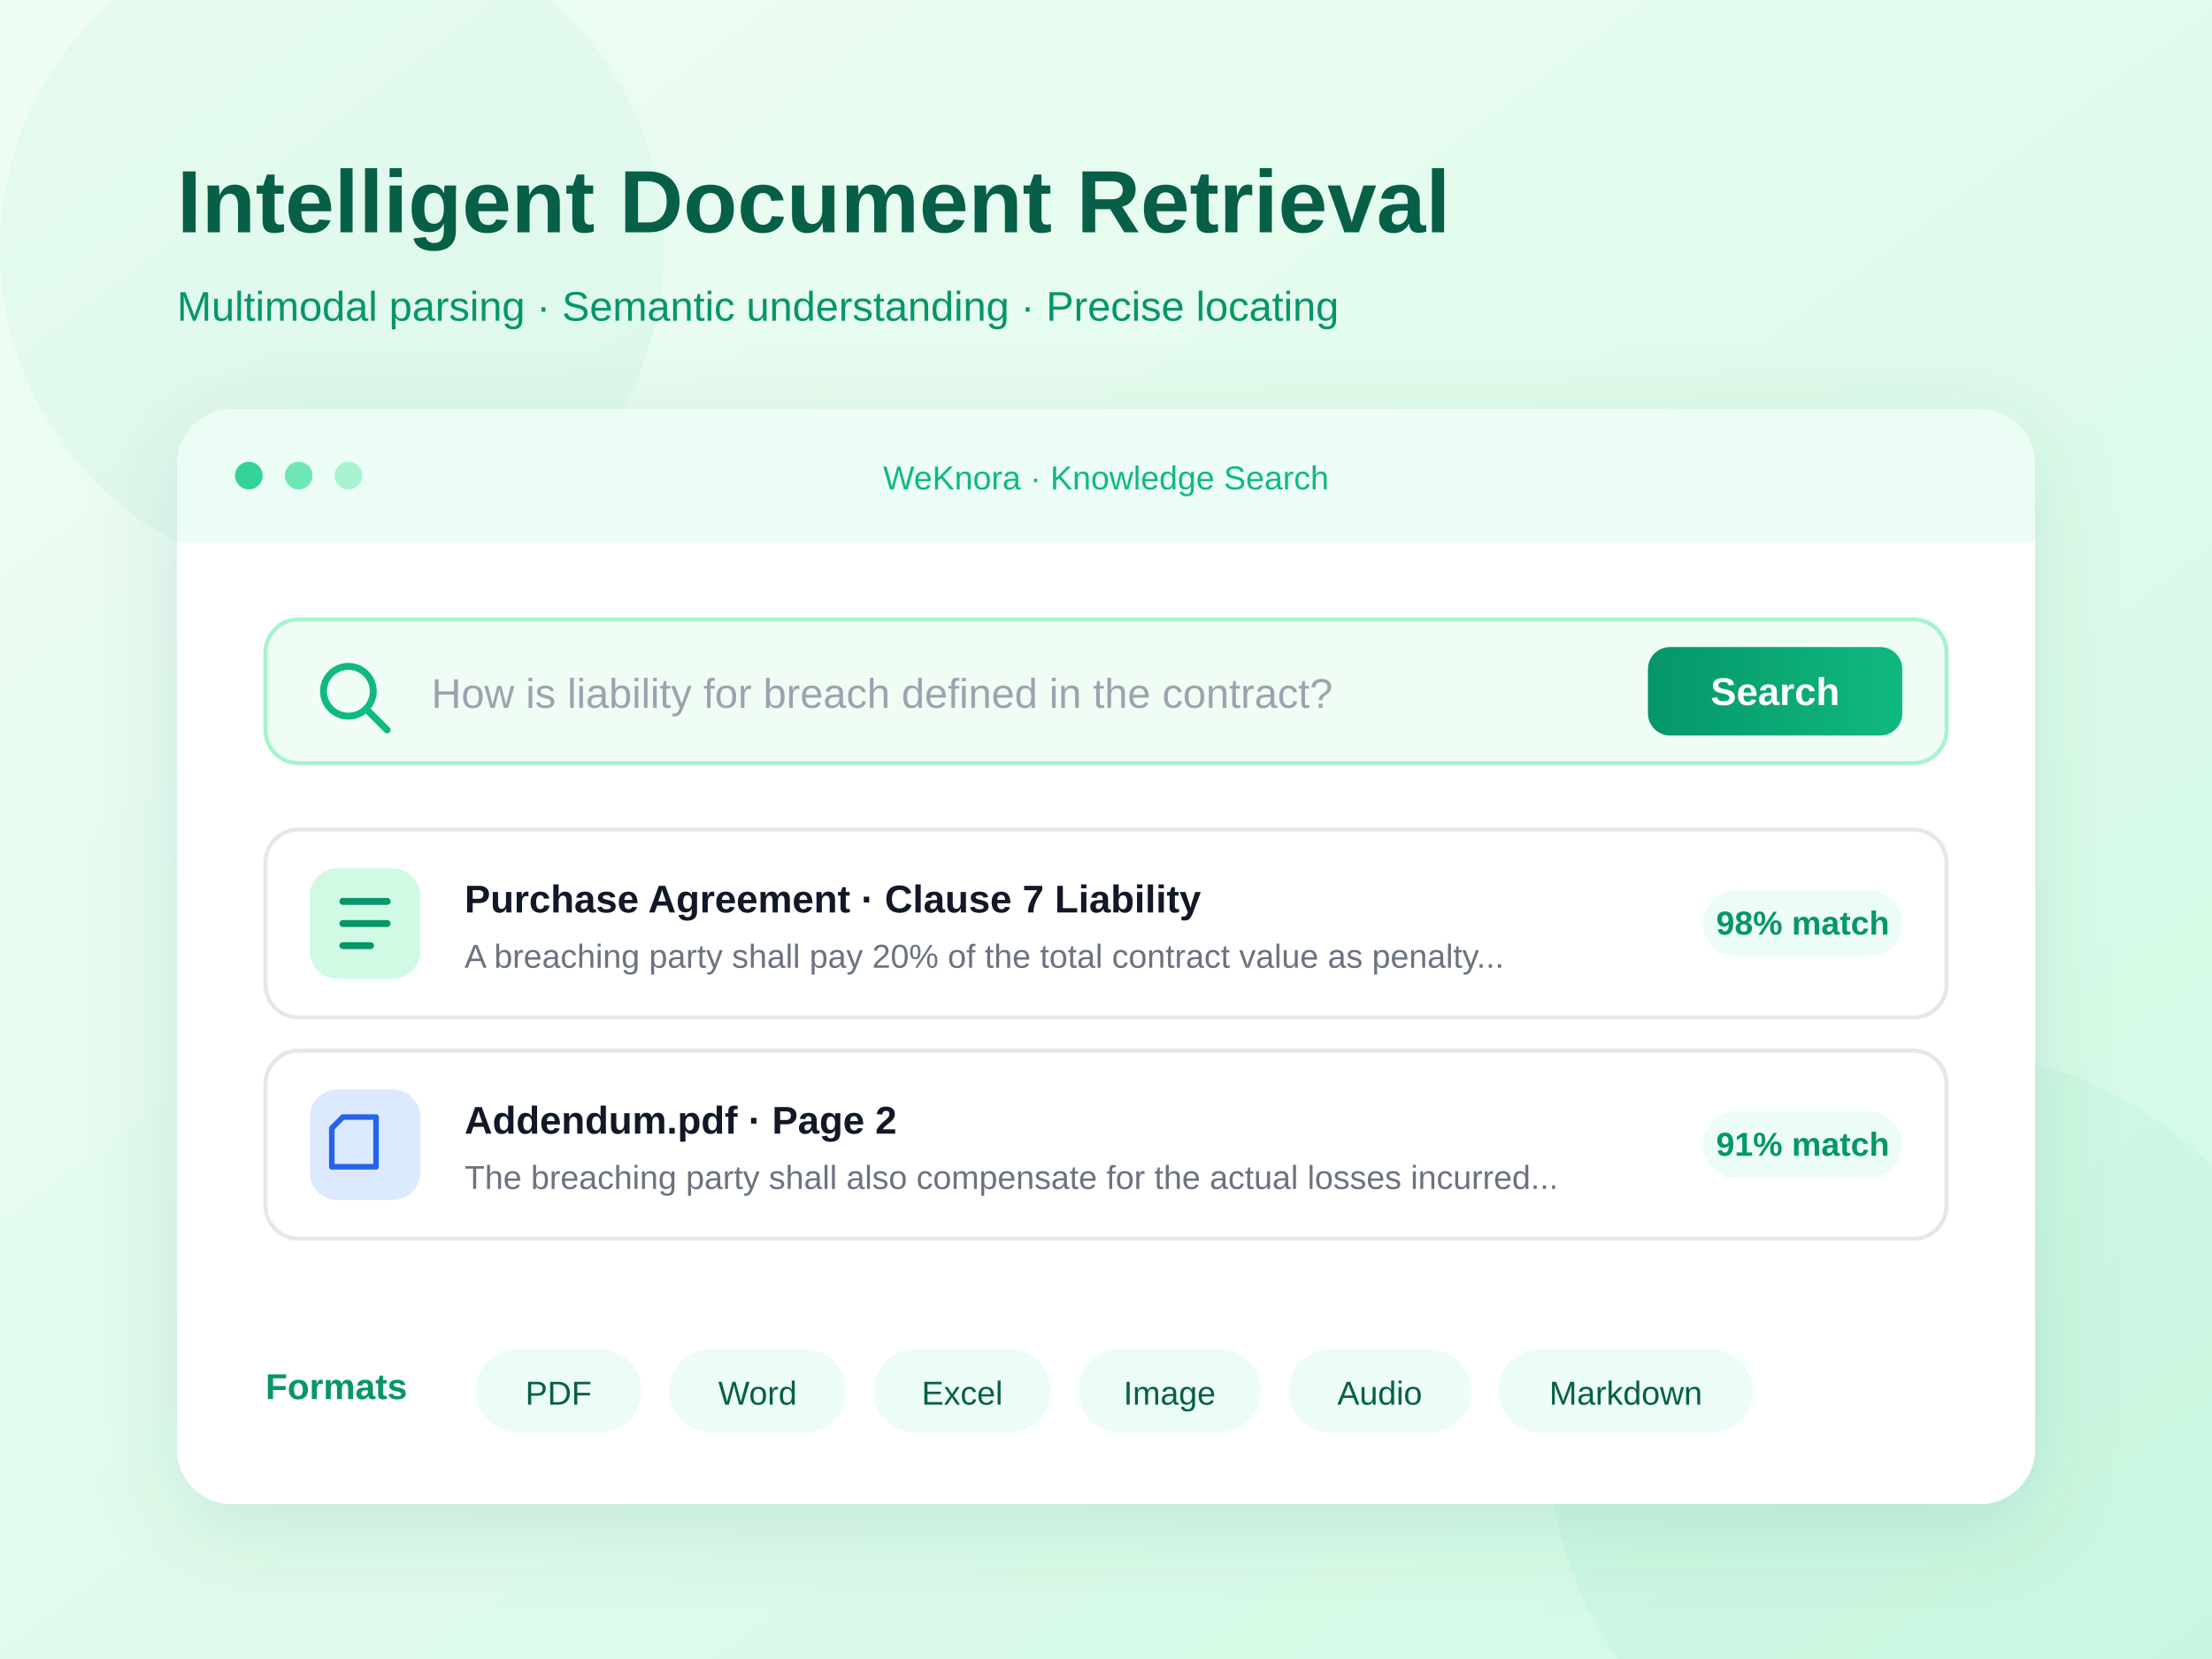
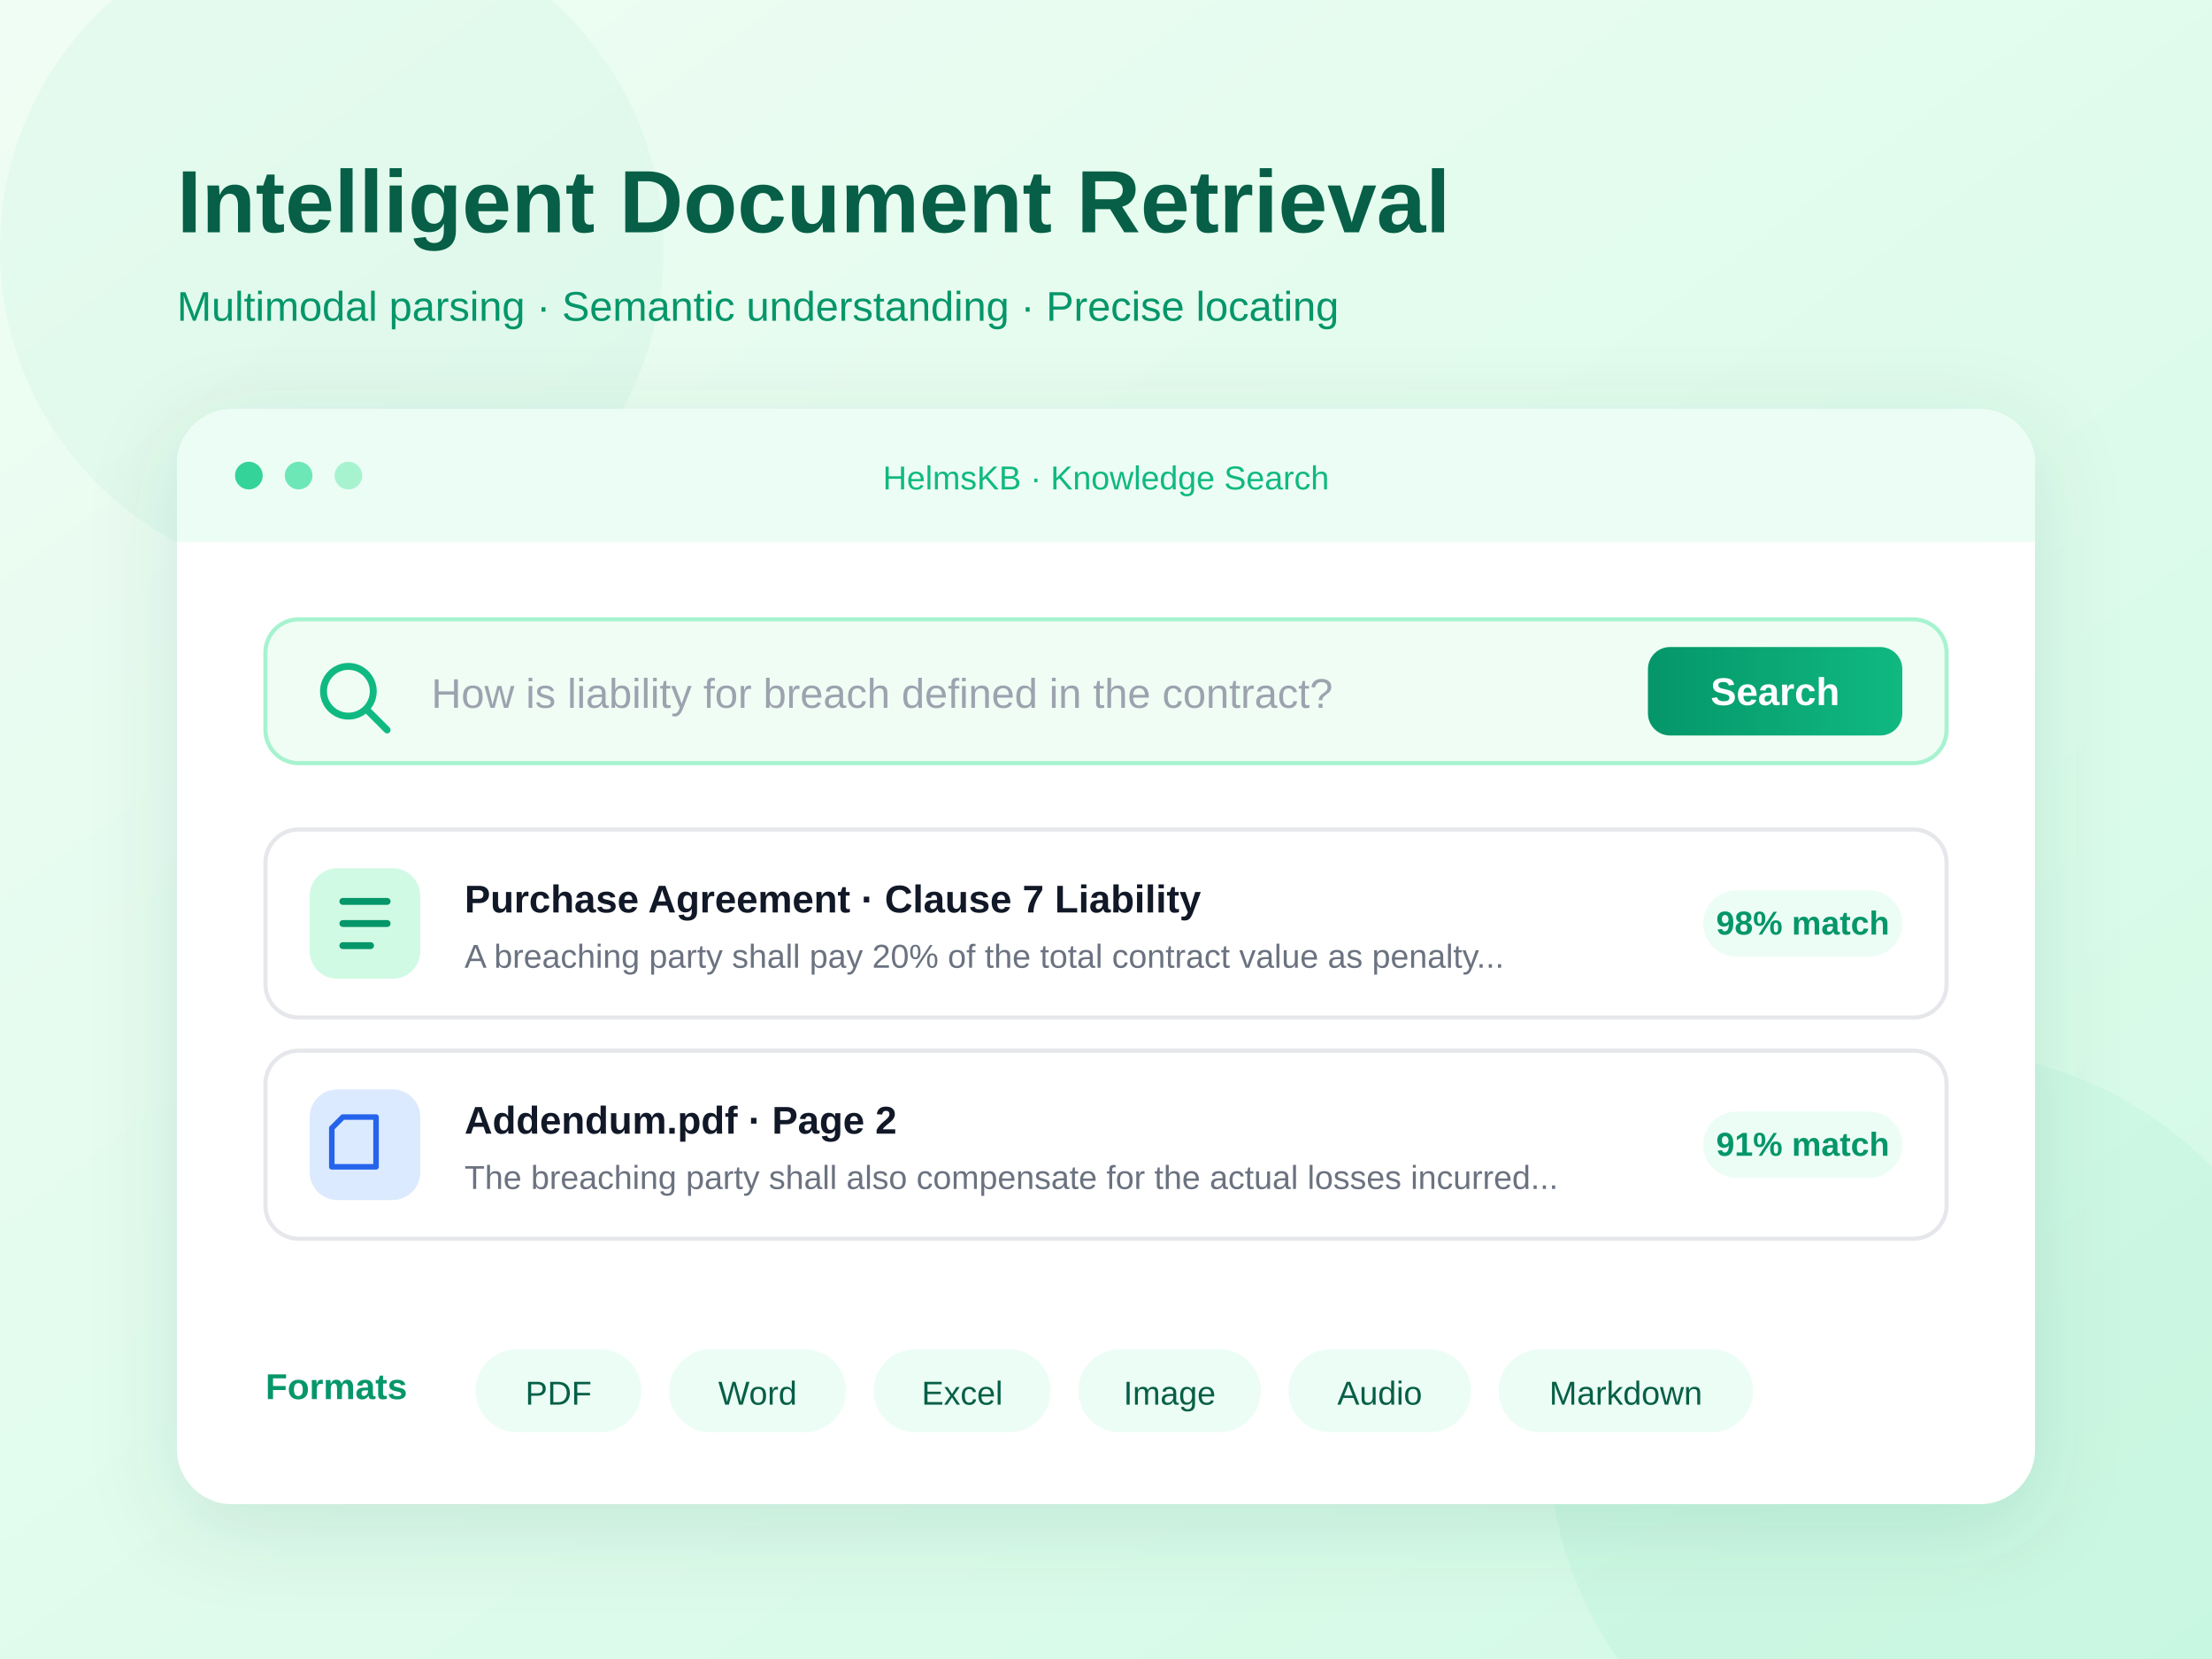
<svg xmlns="http://www.w3.org/2000/svg" viewBox="0 0 800 600">
  <defs>
    <linearGradient id="bg1" x1="0%" y1="0%" x2="100%" y2="100%">
      <stop offset="0%" stop-color="#F0FDF4" />
      <stop offset="100%" stop-color="#D1FAE5" />
    </linearGradient>
    <linearGradient id="brand1" x1="0%" y1="0%" x2="100%" y2="0%">
      <stop offset="0%" stop-color="#059669" />
      <stop offset="100%" stop-color="#10B981" />
    </linearGradient>
    <filter id="soft1" x="-20%" y="-20%" width="140%" height="140%">
      <feDropShadow dx="0" dy="8" stdDeviation="16" flood-color="#065F46" flood-opacity="0.12" />
    </filter>
  </defs>
  <rect width="800" height="600" fill="url(#bg1)" />
  <circle cx="120" cy="90" r="120" fill="#10B981" opacity="0.05" />
  <circle cx="700" cy="520" r="140" fill="#34D399" opacity="0.06" />
  <text x="64" y="84" font-family="Arial, sans-serif" font-size="32" font-weight="700" fill="#065F46">Intelligent Document Retrieval</text>
  <text x="64" y="116" font-family="Arial, sans-serif" font-size="15" fill="#059669">Multimodal parsing · Semantic understanding · Precise locating</text>
  <g filter="url(#soft1)">
    <rect x="64" y="148" width="672" height="396" rx="20" fill="#FFFFFF" />
  </g>
  <rect x="64" y="148" width="672" height="48" rx="20" fill="#ECFDF5" />
  <rect x="64" y="176" width="672" height="20" fill="#ECFDF5" />
  <circle cx="90" cy="172" r="5" fill="#34D399" />
  <circle cx="108" cy="172" r="5" fill="#6EE7B7" />
  <circle cx="126" cy="172" r="5" fill="#A7F3D0" />
-   <text x="400" y="177" font-family="Arial, sans-serif" font-size="12" fill="#10B981" text-anchor="middle">WeKnora · Knowledge Search</text>
+   <text x="400" y="177" font-family="Arial, sans-serif" font-size="12" fill="#10B981" text-anchor="middle">HelmsKB · Knowledge Search</text>
  <g transform="translate(96, 224)">
    <rect width="608" height="52" rx="12" fill="#F0FDF4" stroke="#A7F3D0" stroke-width="1.5" />
    <circle cx="30" cy="26" r="9" fill="none" stroke="#10B981" stroke-width="2.5" />
    <line x1="37" y1="33" x2="44" y2="40" stroke="#10B981" stroke-width="2.5" stroke-linecap="round" />
    <text x="60" y="32" font-family="Arial, sans-serif" font-size="15" fill="#9CA3AF">How is liability for breach defined in the contract?</text>
    <rect x="500" y="10" width="92" height="32" rx="8" fill="url(#brand1)" />
    <text x="546" y="31" font-family="Arial, sans-serif" font-size="14" font-weight="600" fill="#FFFFFF" text-anchor="middle">Search</text>
  </g>
  <g transform="translate(96, 300)">
    <rect width="608" height="68" rx="12" fill="#FFFFFF" stroke="#E5E7EB" stroke-width="1.5" />
    <rect x="16" y="14" width="40" height="40" rx="10" fill="#D1FAE5" />
    <path d="M28 26 H44 M28 34 H44 M28 42 H38" stroke="#059669" stroke-width="2.5" stroke-linecap="round" />
    <text x="72" y="30" font-family="Arial, sans-serif" font-size="14" font-weight="600" fill="#111827">Purchase Agreement · Clause 7 Liability</text>
    <text x="72" y="50" font-family="Arial, sans-serif" font-size="12" fill="#6B7280">A breaching party shall pay 20% of the total contract value as penalty...</text>
    <rect x="520" y="22" width="72" height="24" rx="12" fill="#ECFDF5" />
    <text x="556" y="38" font-family="Arial, sans-serif" font-size="12" font-weight="600" fill="#059669" text-anchor="middle">98% match</text>
  </g>
  <g transform="translate(96, 380)">
    <rect width="608" height="68" rx="12" fill="#FFFFFF" stroke="#E5E7EB" stroke-width="1.5" />
    <rect x="16" y="14" width="40" height="40" rx="10" fill="#DBEAFE" />
    <path d="M28 24 h12 v18 h-16 v-14 z" fill="none" stroke="#2563EB" stroke-width="2" stroke-linejoin="round" />
    <text x="72" y="30" font-family="Arial, sans-serif" font-size="14" font-weight="600" fill="#111827">Addendum.pdf · Page 2</text>
    <text x="72" y="50" font-family="Arial, sans-serif" font-size="12" fill="#6B7280">The breaching party shall also compensate for the actual losses incurred...</text>
    <rect x="520" y="22" width="72" height="24" rx="12" fill="#ECFDF5" />
    <text x="556" y="38" font-family="Arial, sans-serif" font-size="12" font-weight="600" fill="#059669" text-anchor="middle">91% match</text>
  </g>
  <g transform="translate(96, 472)">
    <text x="0" y="34" font-family="Arial, sans-serif" font-size="13" font-weight="600" fill="#059669">Formats</text>
    <g font-family="Arial, sans-serif" font-size="12" fill="#065F46" text-anchor="middle">
      <rect x="76" y="16" width="60" height="30" rx="15" fill="#ECFDF5" />
      <text x="106" y="36">PDF</text>
      <rect x="146" y="16" width="64" height="30" rx="15" fill="#ECFDF5" />
      <text x="178" y="36">Word</text>
      <rect x="220" y="16" width="64" height="30" rx="15" fill="#ECFDF5" />
      <text x="252" y="36">Excel</text>
      <rect x="294" y="16" width="66" height="30" rx="15" fill="#ECFDF5" />
      <text x="327" y="36">Image</text>
      <rect x="370" y="16" width="66" height="30" rx="15" fill="#ECFDF5" />
      <text x="403" y="36">Audio</text>
      <rect x="446" y="16" width="92" height="30" rx="15" fill="#ECFDF5" />
      <text x="492" y="36">Markdown</text>
    </g>
  </g>
</svg>
